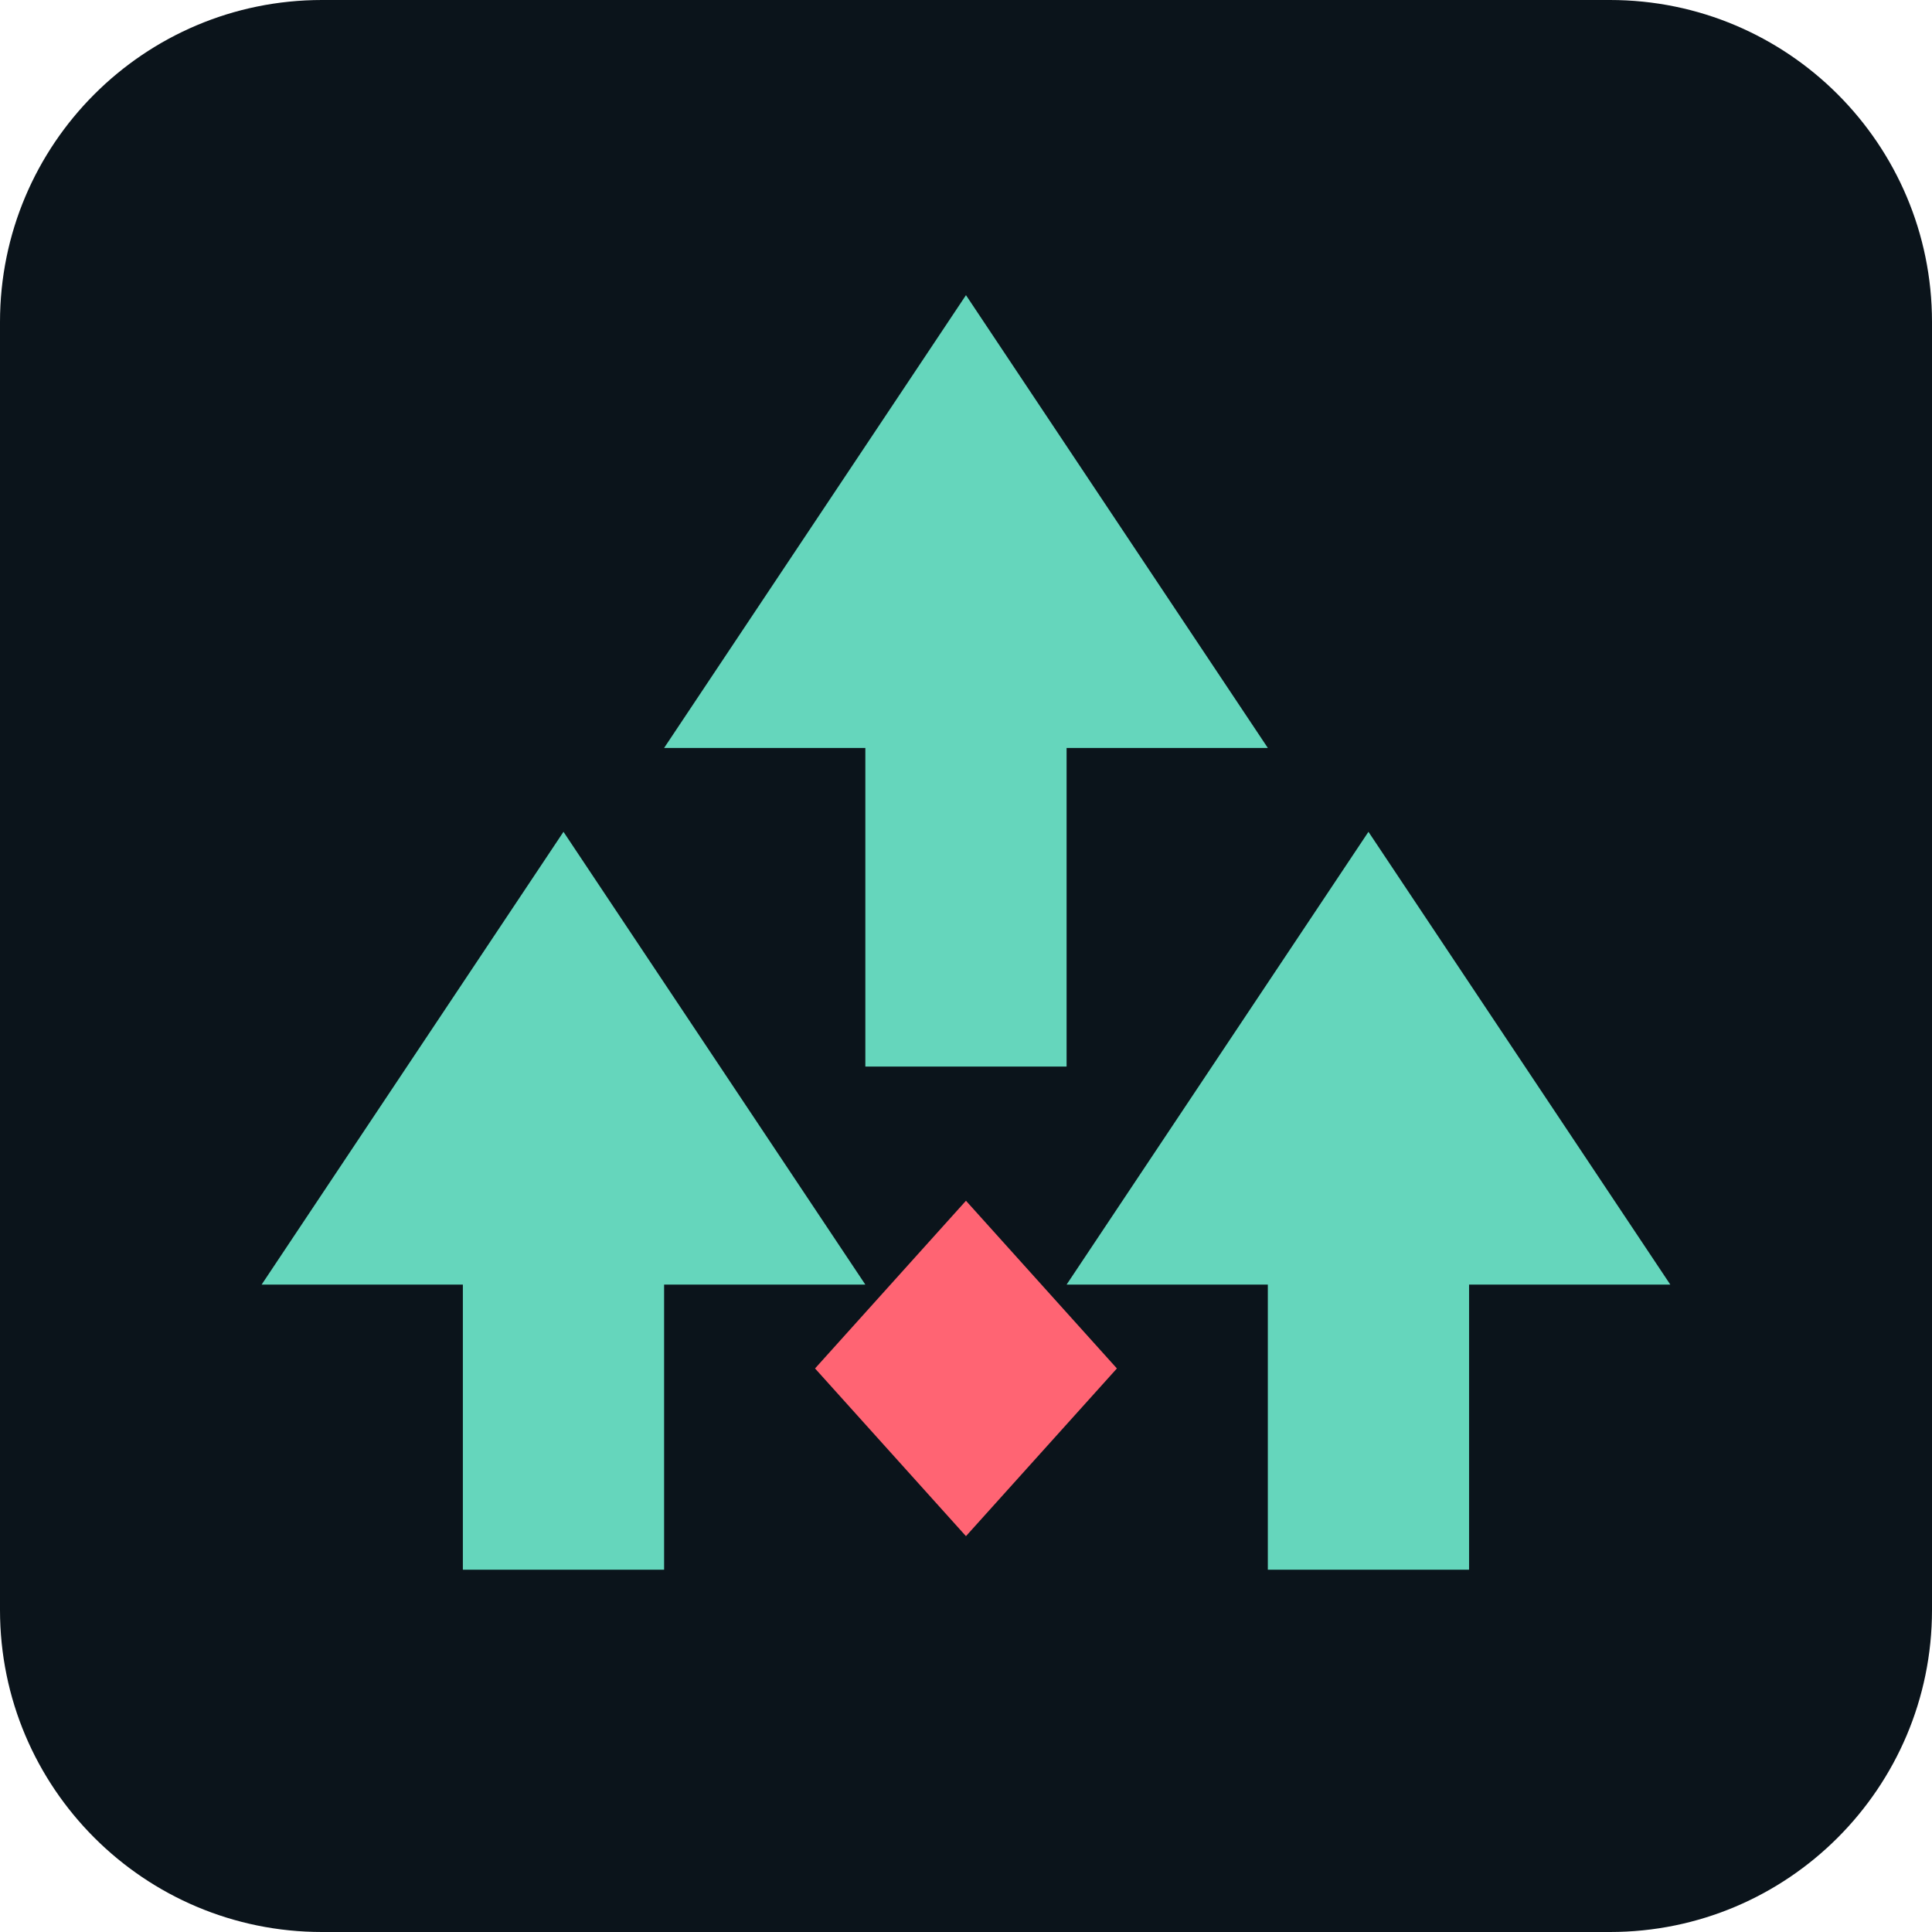
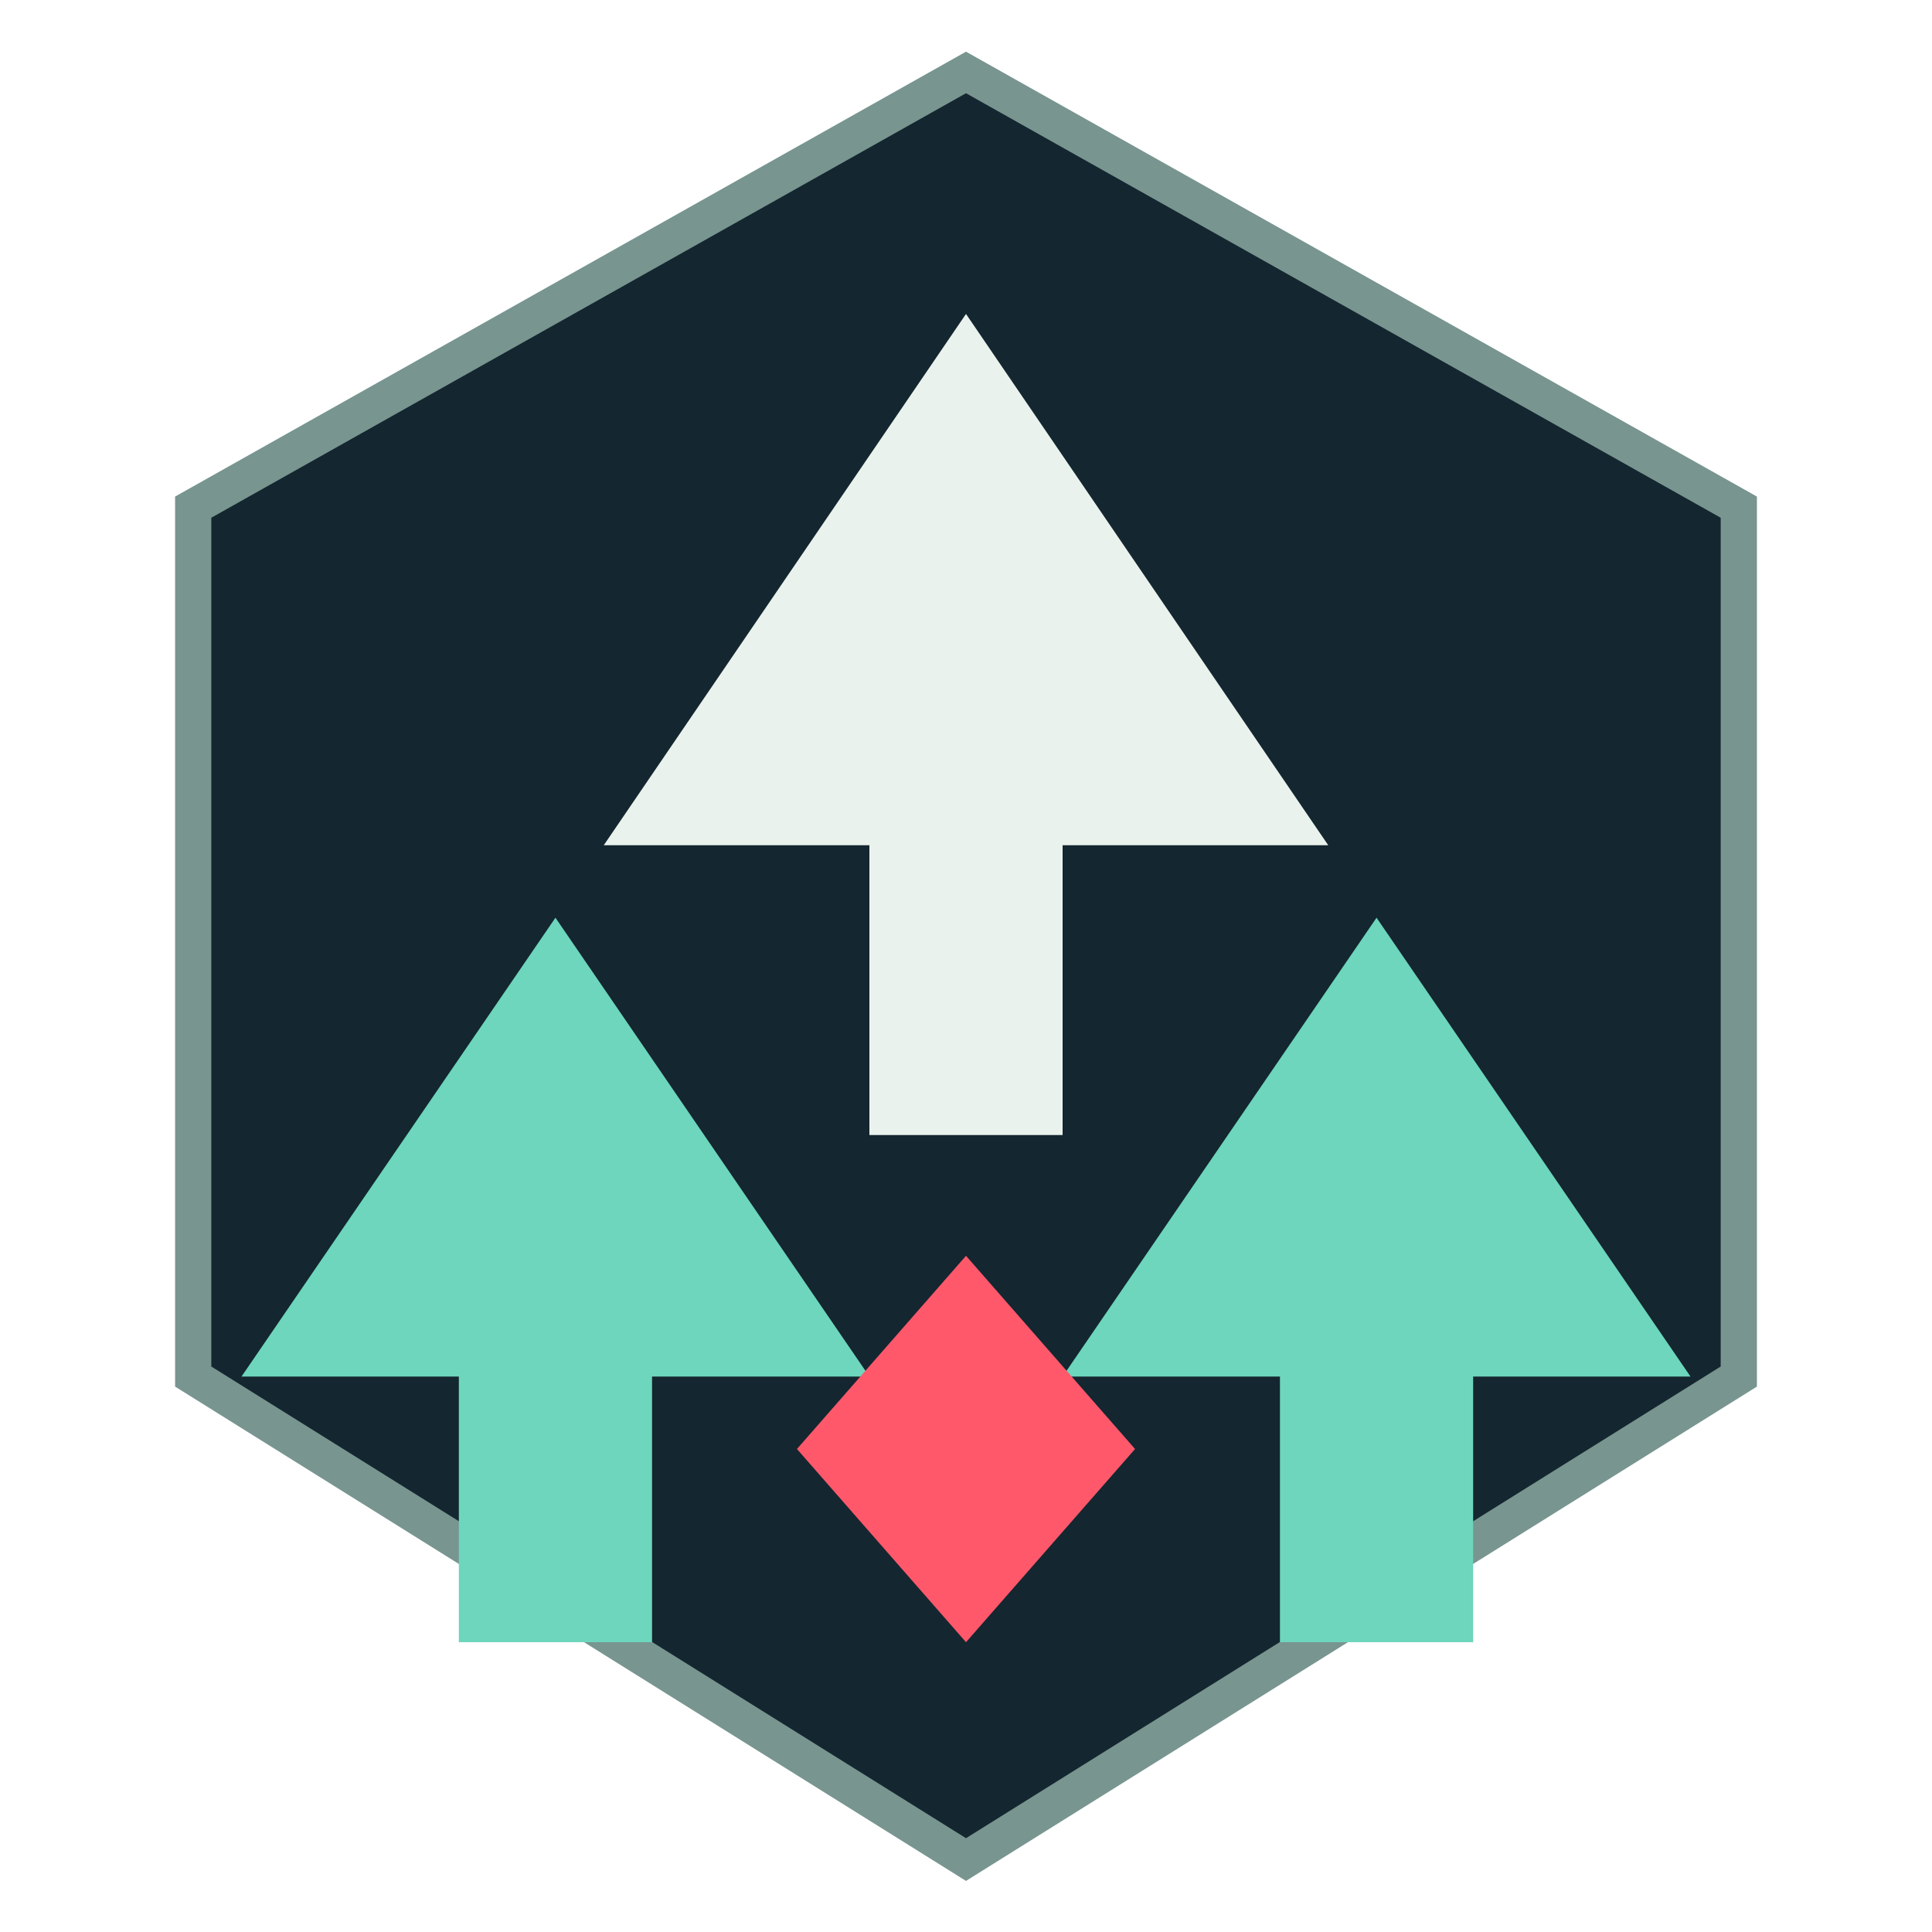
- <svg xmlns="http://www.w3.org/2000/svg" viewBox="0 0 96 96">
-   <rect width="96" height="96" rx="16" fill="#0b141b" />
-   <g transform="translate(8 8) scale(.8333)">
-     <path d="M48 8 66 35H54V54H42V35H30Z" fill="#65d6bc" />
-     <path d="M24 40 42 67H30V84H18V67H6Z" fill="#65d6bc" />
-     <path d="M72 40 90 67H78V84H66V67H54Z" fill="#65d6bc" />
-     <path d="m48 62 9 10-9 10-9-10Z" fill="#ff6473" />
-   </g>
+ <svg xmlns="http://www.w3.org/2000/svg" viewBox="0 0 80 80" role="img">
+   <path d="M40 3 72 21v36L40 77 8 57V21Z" fill="#142630" stroke="#789590" stroke-width="1.5" />
+   <path d="m40 13 15 22H44v12h-8V35H25Z" fill="#eaf2ed" />
+   <path d="m23 38 13 19h-9v11h-8V57h-9Zm34 0 13 19h-9v11h-8V57h-9Z" fill="#6dd6bc" />
+   <path d="m40 52 7 8-7 8-7-8Z" fill="#ff586b" />
</svg>
